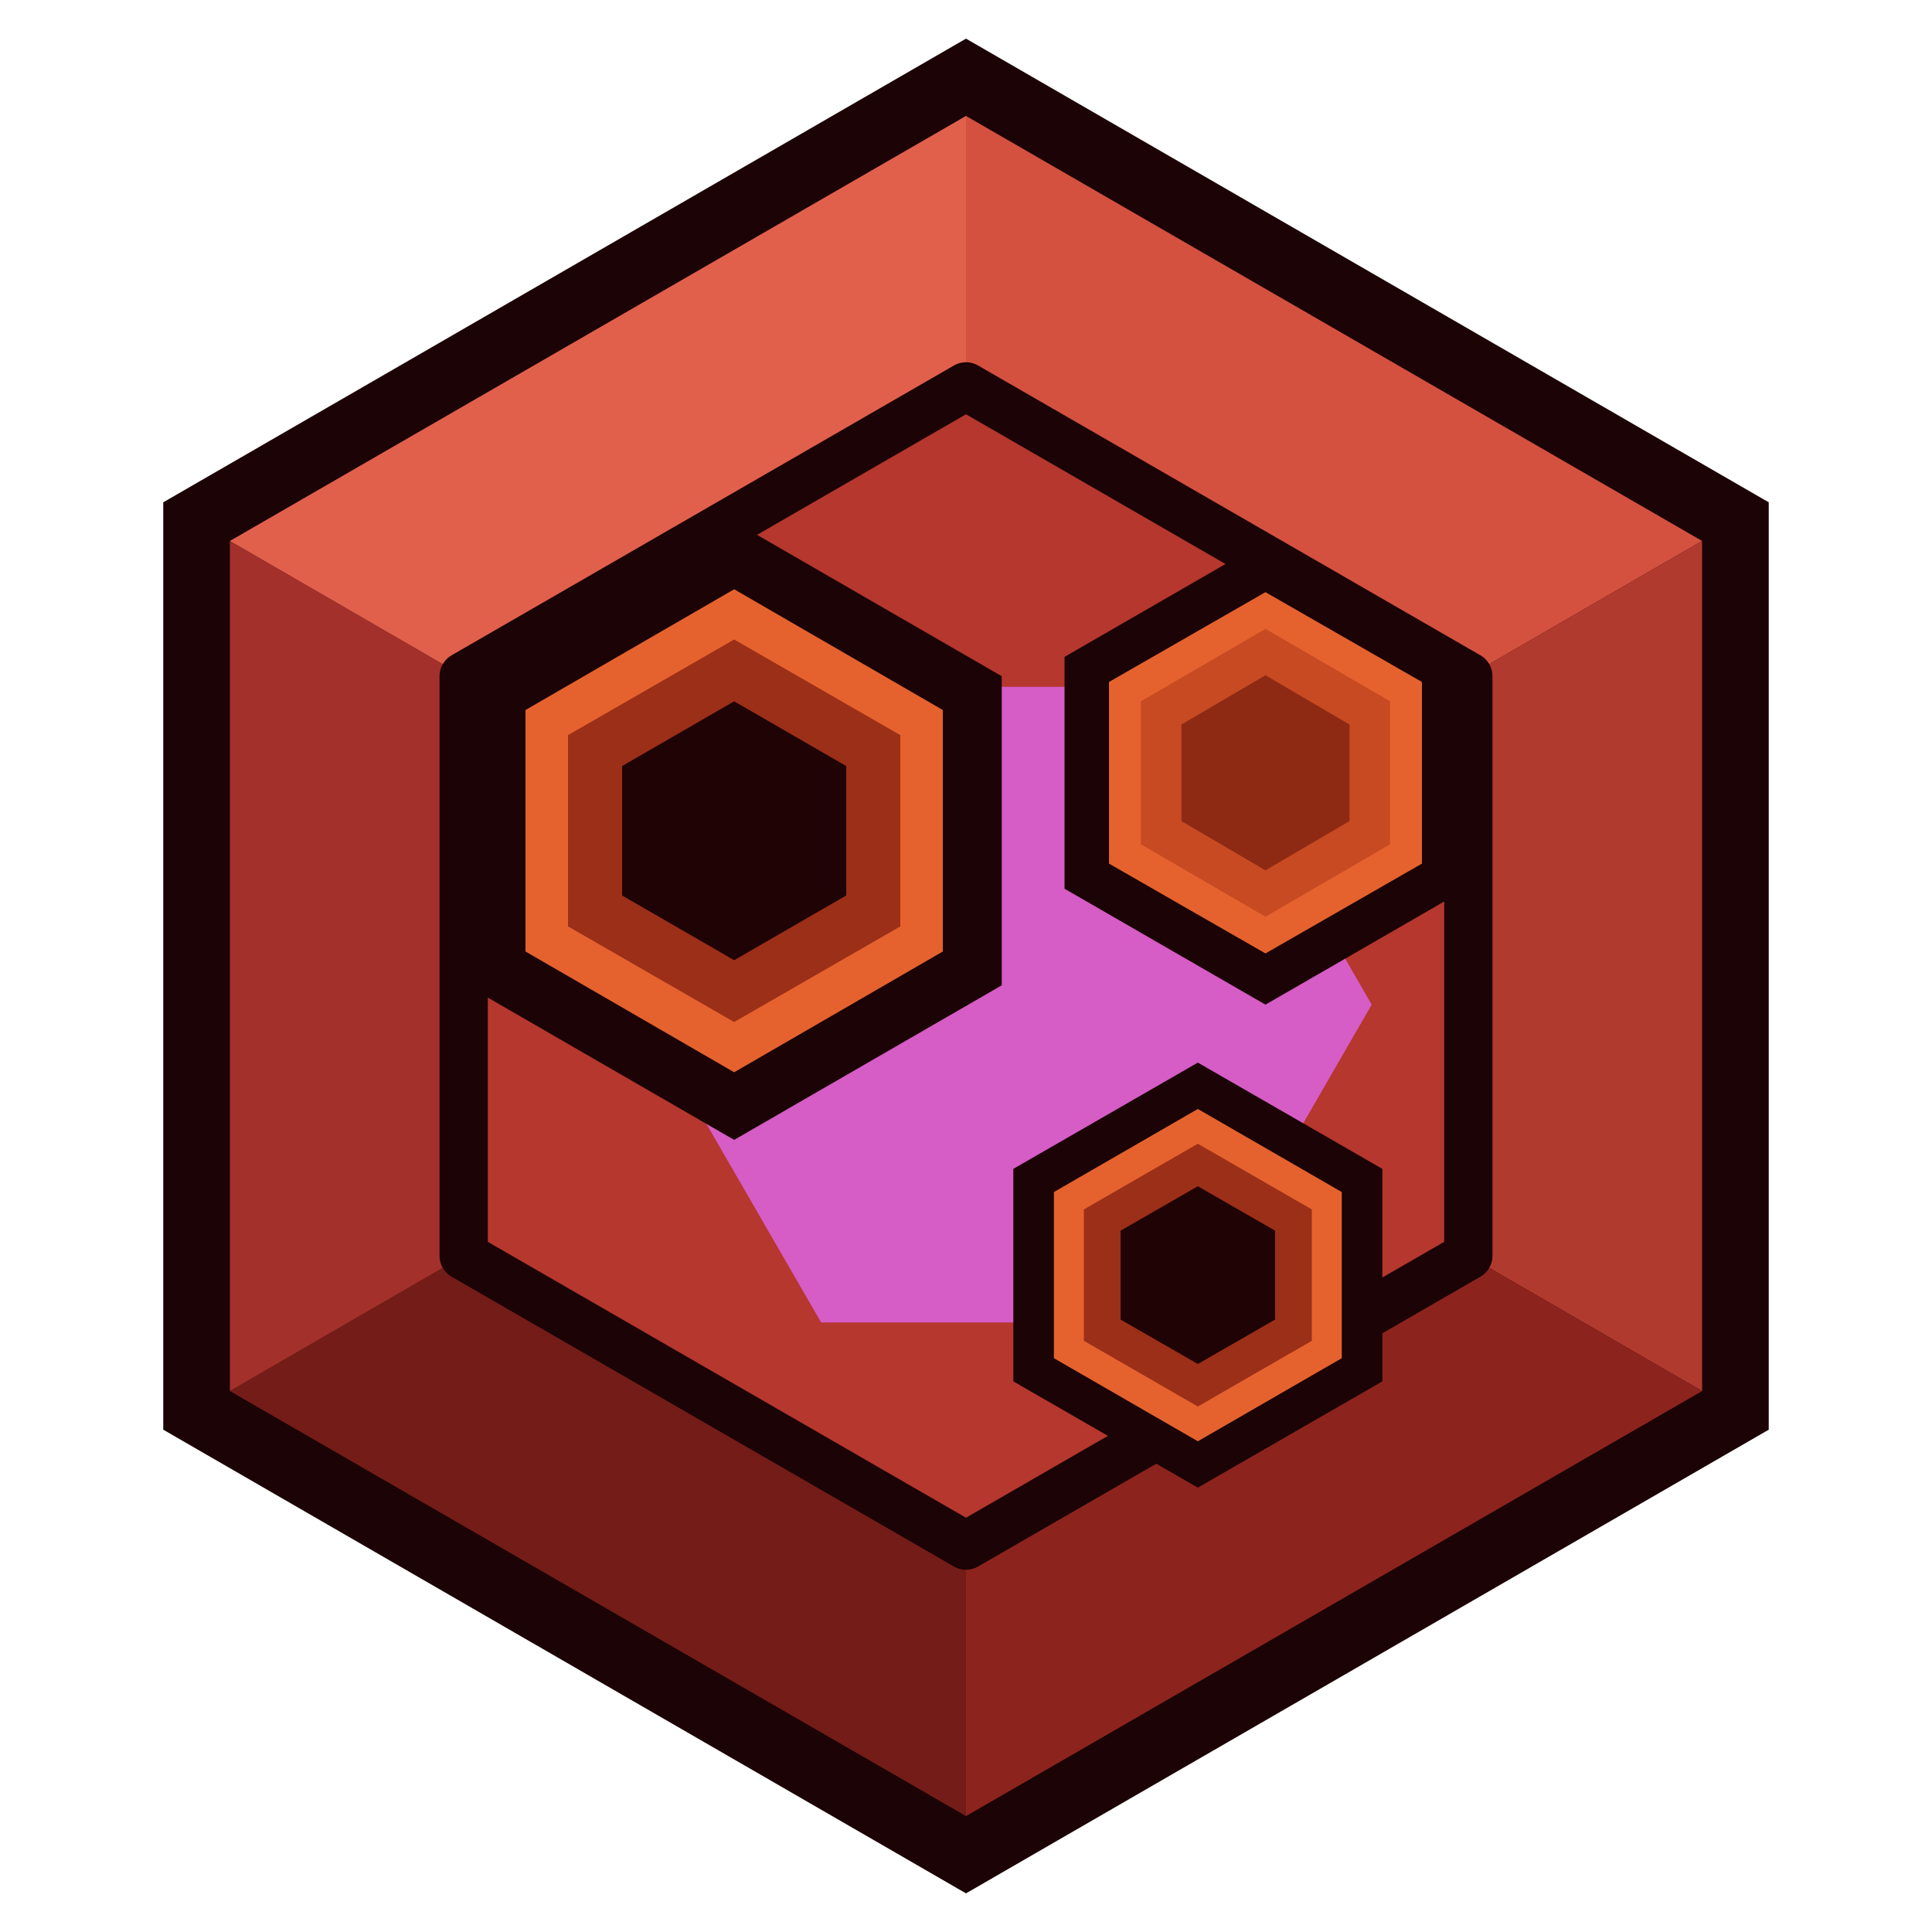
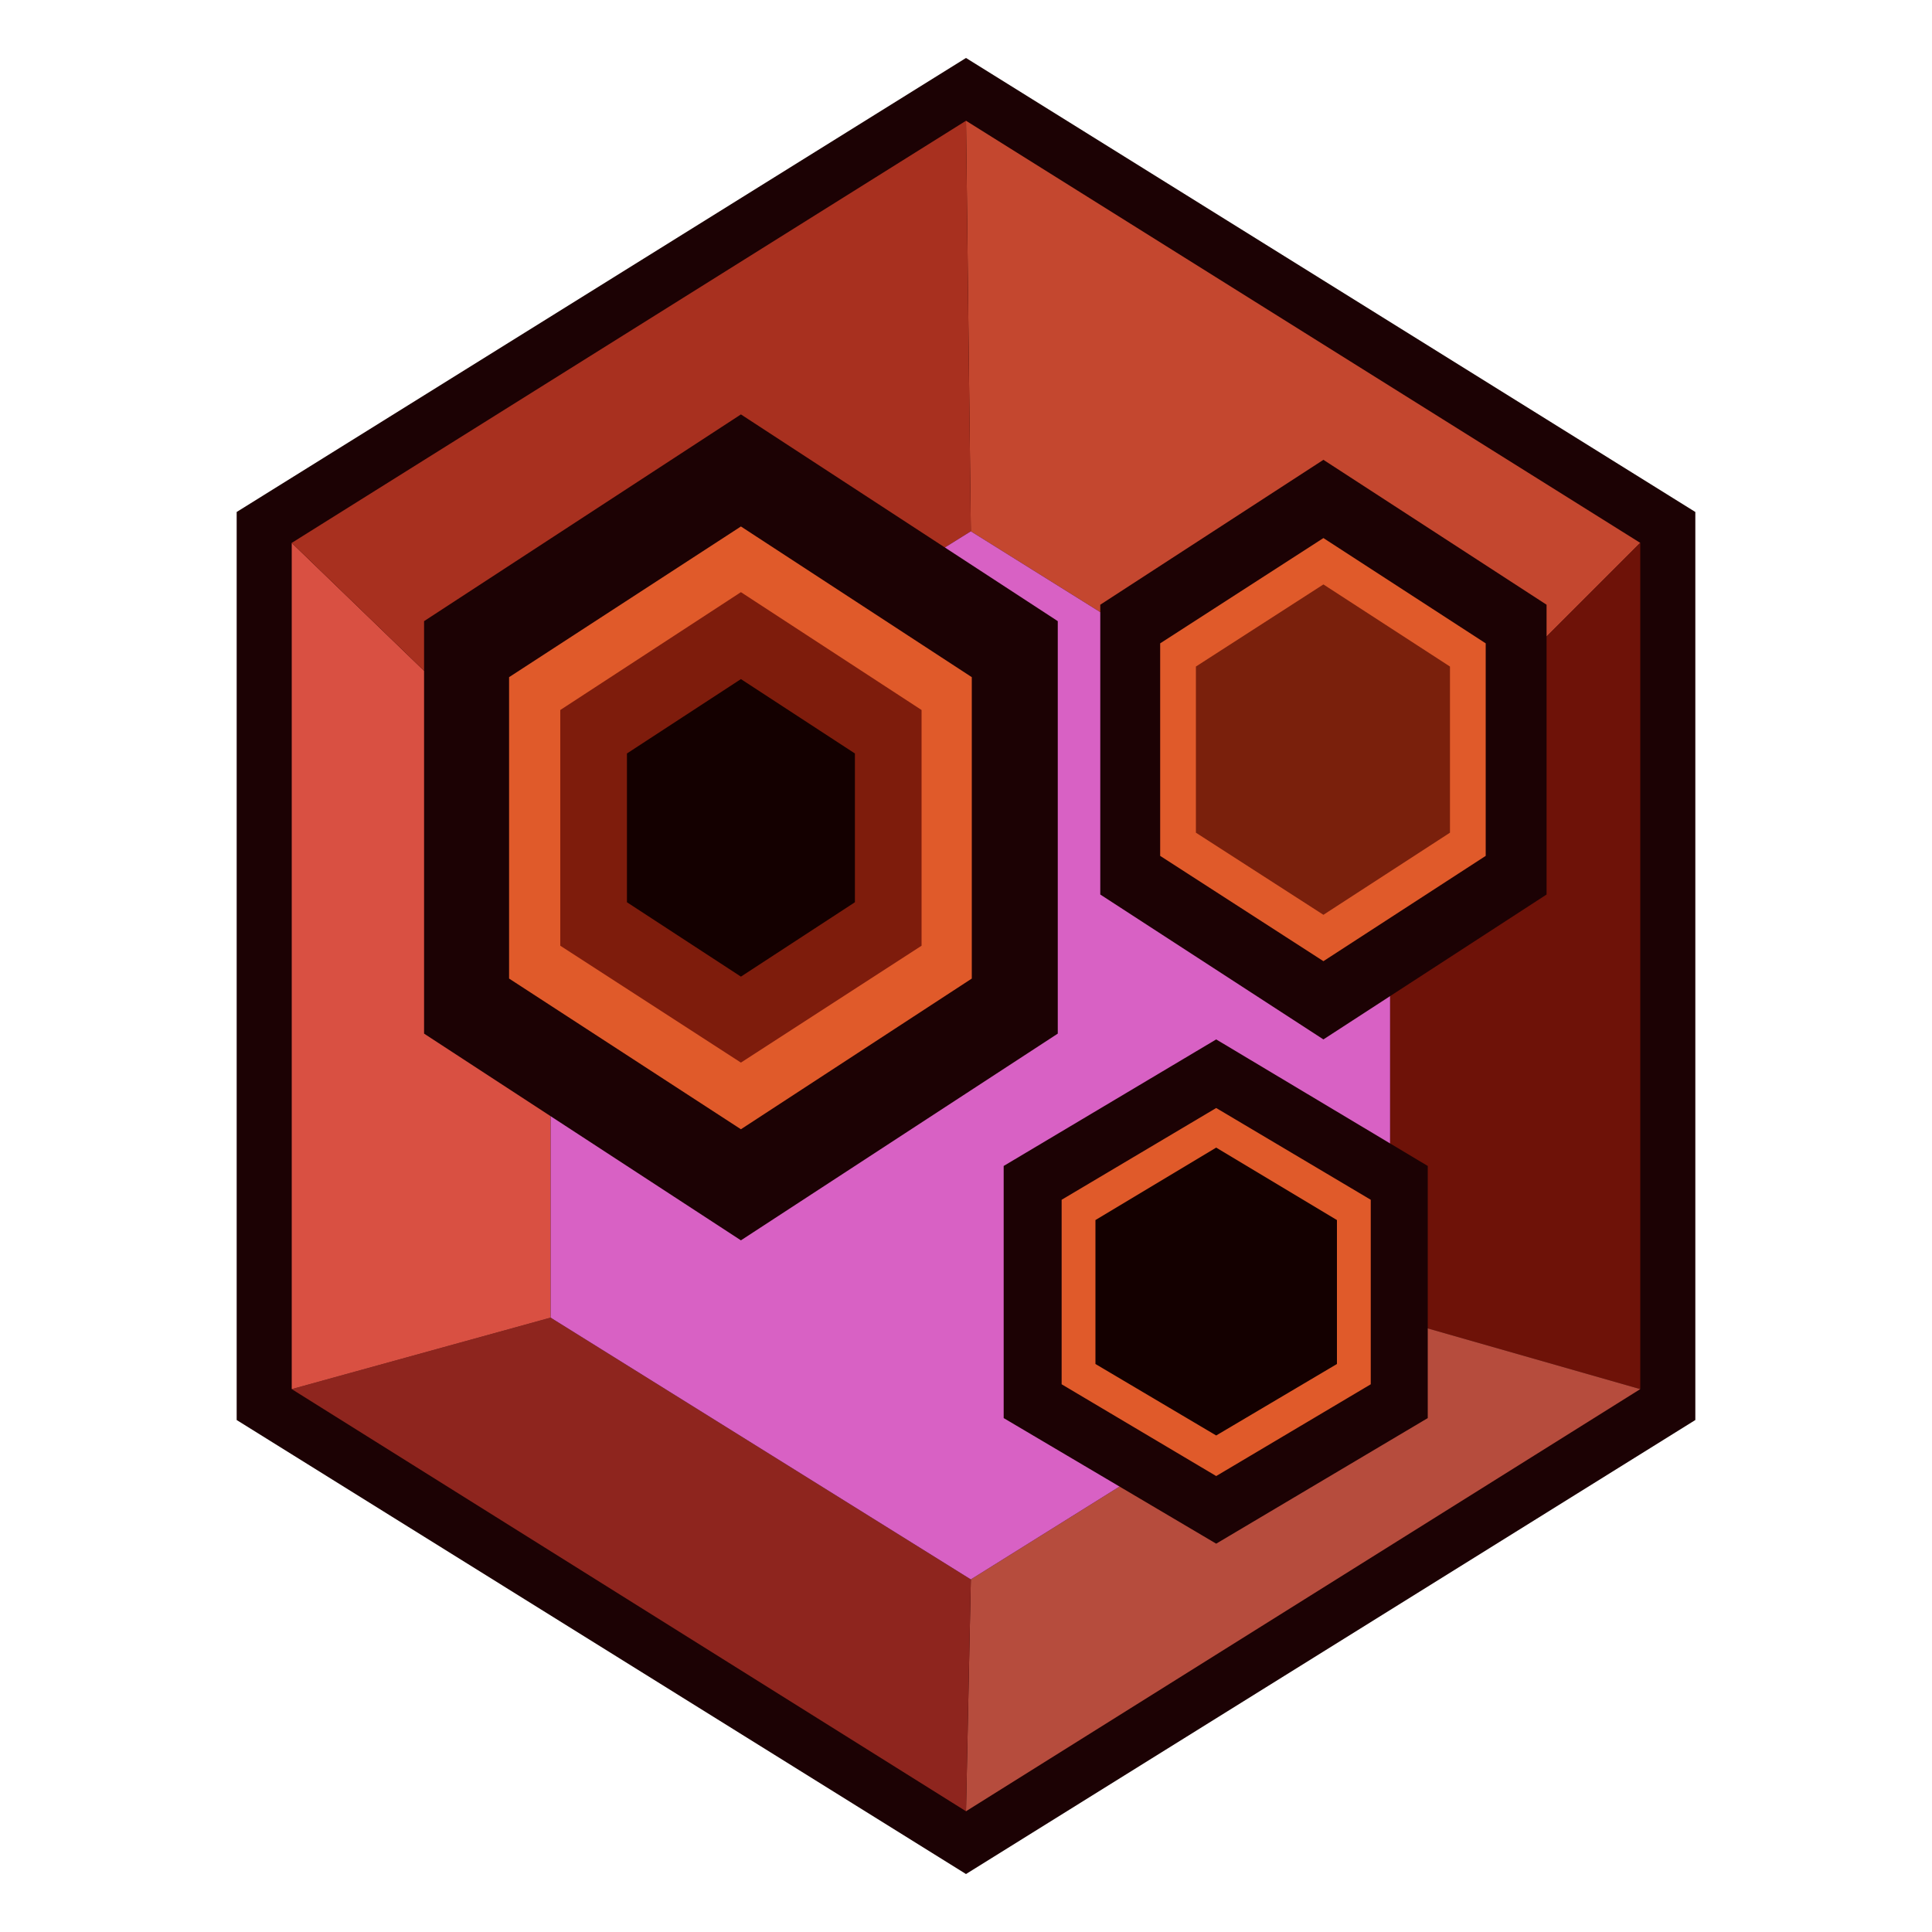
<svg xmlns="http://www.w3.org/2000/svg" viewBox="0 0 200 200" width="200" height="200">
  <svg viewBox="0 0 200 200" width="200" height="200">
-     <polygon points="100.0,4.0 183.1,52.0 183.1,148.0 100.0,196.0 16.9,148.0 16.9,52.0" fill="#1c0306" />
-     <polygon points="100.0,12.0 176.2,56.0 152.0,70.0 100.0,40.0" fill="#d4513f" />
-     <polygon points="176.2,56.0 176.2,144.0 152.0,130.0 152.0,70.0" fill="#b13a2e" />
-     <polygon points="176.2,144.0 100.0,188.0 100.0,160.0 152.0,130.0" fill="#8c241d" />
-     <polygon points="100.0,188.0 23.8,144.0 48.0,130.0 100.0,160.0" fill="#741c18" />
-     <polygon points="23.8,144.0 23.8,56.0 48.0,70.0 48.0,130.0" fill="#a3302a" />
-     <polygon points="23.8,56.0 100.0,12.0 100.0,40.0 48.0,70.0" fill="#e1604c" />
-     <polygon points="100.0,40.0 152.0,70.0 152.0,130.0 100.0,160.0 48.0,130.0 48.0,70.0" fill="#b5372d" />
-     <polygon points="123.0,71.1 142.0,104.0 123.0,136.9 85.0,136.9 66.0,104.0 85.0,71.1" fill="#d65cc6" />
-     <polygon points="100.0,40.0 152.0,70.0 152.0,130.0 100.0,160.0 48.0,130.0 48.0,70.0" fill="none" stroke="#1c0306" stroke-width="5" stroke-linejoin="round" />
-     <polygon points="76.0,54.0 103.7,70.0 103.7,102.0 76.0,118.0 48.3,102.0 48.3,70.0" fill="#1c0306" />
-     <polygon points="76.0,61.0 97.6,73.5 97.6,98.5 76.0,111.0 54.4,98.5 54.4,73.5" fill="#e5622e" />
-     <polygon points="76.0,66.2 93.2,76.1 93.2,95.9 76.0,105.8 58.8,95.9 58.8,76.1" fill="#9c2f18" />
-     <polygon points="76.0,72.6 87.6,79.3 87.6,92.7 76.0,99.4 64.4,92.7 64.4,79.3" fill="#200305" />
-     <polygon points="131.0,56.0 151.8,68.0 151.8,92.0 131.0,104.0 110.2,92.0 110.2,68.0" fill="#1c0306" />
-     <polygon points="131.0,61.3 147.2,70.6 147.2,89.4 131.0,98.7 114.8,89.4 114.8,70.6" fill="#e5622e" />
-     <polygon points="131.0,65.1 143.9,72.6 143.9,87.4 131.0,94.9 118.1,87.4 118.1,72.6" fill="#c84a22" />
-     <polygon points="131.0,69.9 139.7,75.0 139.7,85.0 131.0,90.1 122.3,85.0 122.3,75.0" fill="#8e2a14" />
-     <polygon points="124.0,110.0 143.1,121.0 143.1,143.0 124.0,154.0 104.9,143.0 104.9,121.0" fill="#1c0306" />
-     <polygon points="124.0,114.8 138.9,123.4 138.9,140.6 124.0,149.2 109.1,140.6 109.1,123.4" fill="#e5622e" />
-     <polygon points="124.0,118.4 135.8,125.2 135.8,138.8 124.0,145.6 112.2,138.8 112.2,125.2" fill="#9c2f18" />
-     <polygon points="124.0,122.8 132.0,127.4 132.0,136.6 124.0,141.2 116.0,136.6 116.0,127.4" fill="#200305" />
+     <polygon points="100.0,6.0 175.5,53.0 175.5,147.0 100.0,194.0 24.5,147.0 24.5,53.0" fill="#1c0204" />
+     <polygon points="100.0,12.5 169.8,56.2 143.9,82.1 100.5,55.0" fill="#c4472f" />
+     <polygon points="169.8,56.2 169.8,143.8 143.9,136.4 143.9,82.1" fill="#6e1208" />
+     <polygon points="169.8,143.8 100.0,187.5 100.5,163.5 143.9,136.4" fill="#b64c3d" />
+     <polygon points="100.0,187.5 30.2,143.8 57.0,136.4 100.5,163.5" fill="#8e251e" />
+     <polygon points="30.2,143.8 30.2,56.2 57.0,82.1 57.0,136.4" fill="#d95042" />
+     <polygon points="30.2,56.2 100.0,12.5 100.5,55.0 57.0,82.1" fill="#a8301f" />
+     <polygon points="100.5,55.0 143.9,82.1 143.9,136.4 100.5,163.5 57.0,136.4 57.0,82.1" fill="#d861c4" />
+     <polygon points="76.7,42.9 109.5,64.3 109.5,107.0 76.7,128.4 43.9,107.0 43.9,64.3" fill="#1c0204" />
+     <polygon points="76.7,54.5 100.6,70.1 100.6,101.3 76.7,116.9 52.7,101.3 52.7,70.1" fill="#e05a2a" />
+     <polygon points="76.7,61.3 95.4,73.5 95.4,97.9 76.7,110.0 58.0,97.9 58.0,73.5" fill="#7e1c0c" />
+     <polygon points="76.7,70.3 88.5,78.0 88.5,93.4 76.7,101.1 64.9,93.4 64.9,78.0" fill="#140000" />
+     <polygon points="137.0,47.6 160.1,62.6 160.1,92.6 137.0,107.6 113.9,92.6 113.9,62.6" fill="#1c0204" />
+     <polygon points="137.0,55.7 153.8,66.6 153.8,88.6 137.0,99.5 120.1,88.6 120.1,66.6" fill="#e05a2a" />
+     <polygon points="137.0,60.5 150.1,69.0 150.1,86.2 137.0,94.7 123.8,86.2 123.8,69.0" fill="#7a200c" />
+     <polygon points="125.9,107.6 147.8,120.7 147.8,146.8 125.9,159.8 103.9,146.8 103.9,120.7" fill="#1c0204" />
+     <polygon points="125.9,114.7 141.9,124.2 141.9,143.3 125.9,152.8 109.9,143.3 109.9,124.2" fill="#e05a2a" />
+     <polygon points="125.9,118.8 138.4,126.3 138.4,141.2 125.9,148.6 113.4,141.2 113.4,126.3" fill="#140000" />
+     <polygon points="125.9,124.3 133.8,129.0 133.8,138.4 125.9,143.1 118.0,138.4 118.0,129.0" fill="#140000" />
  </svg>
</svg>
